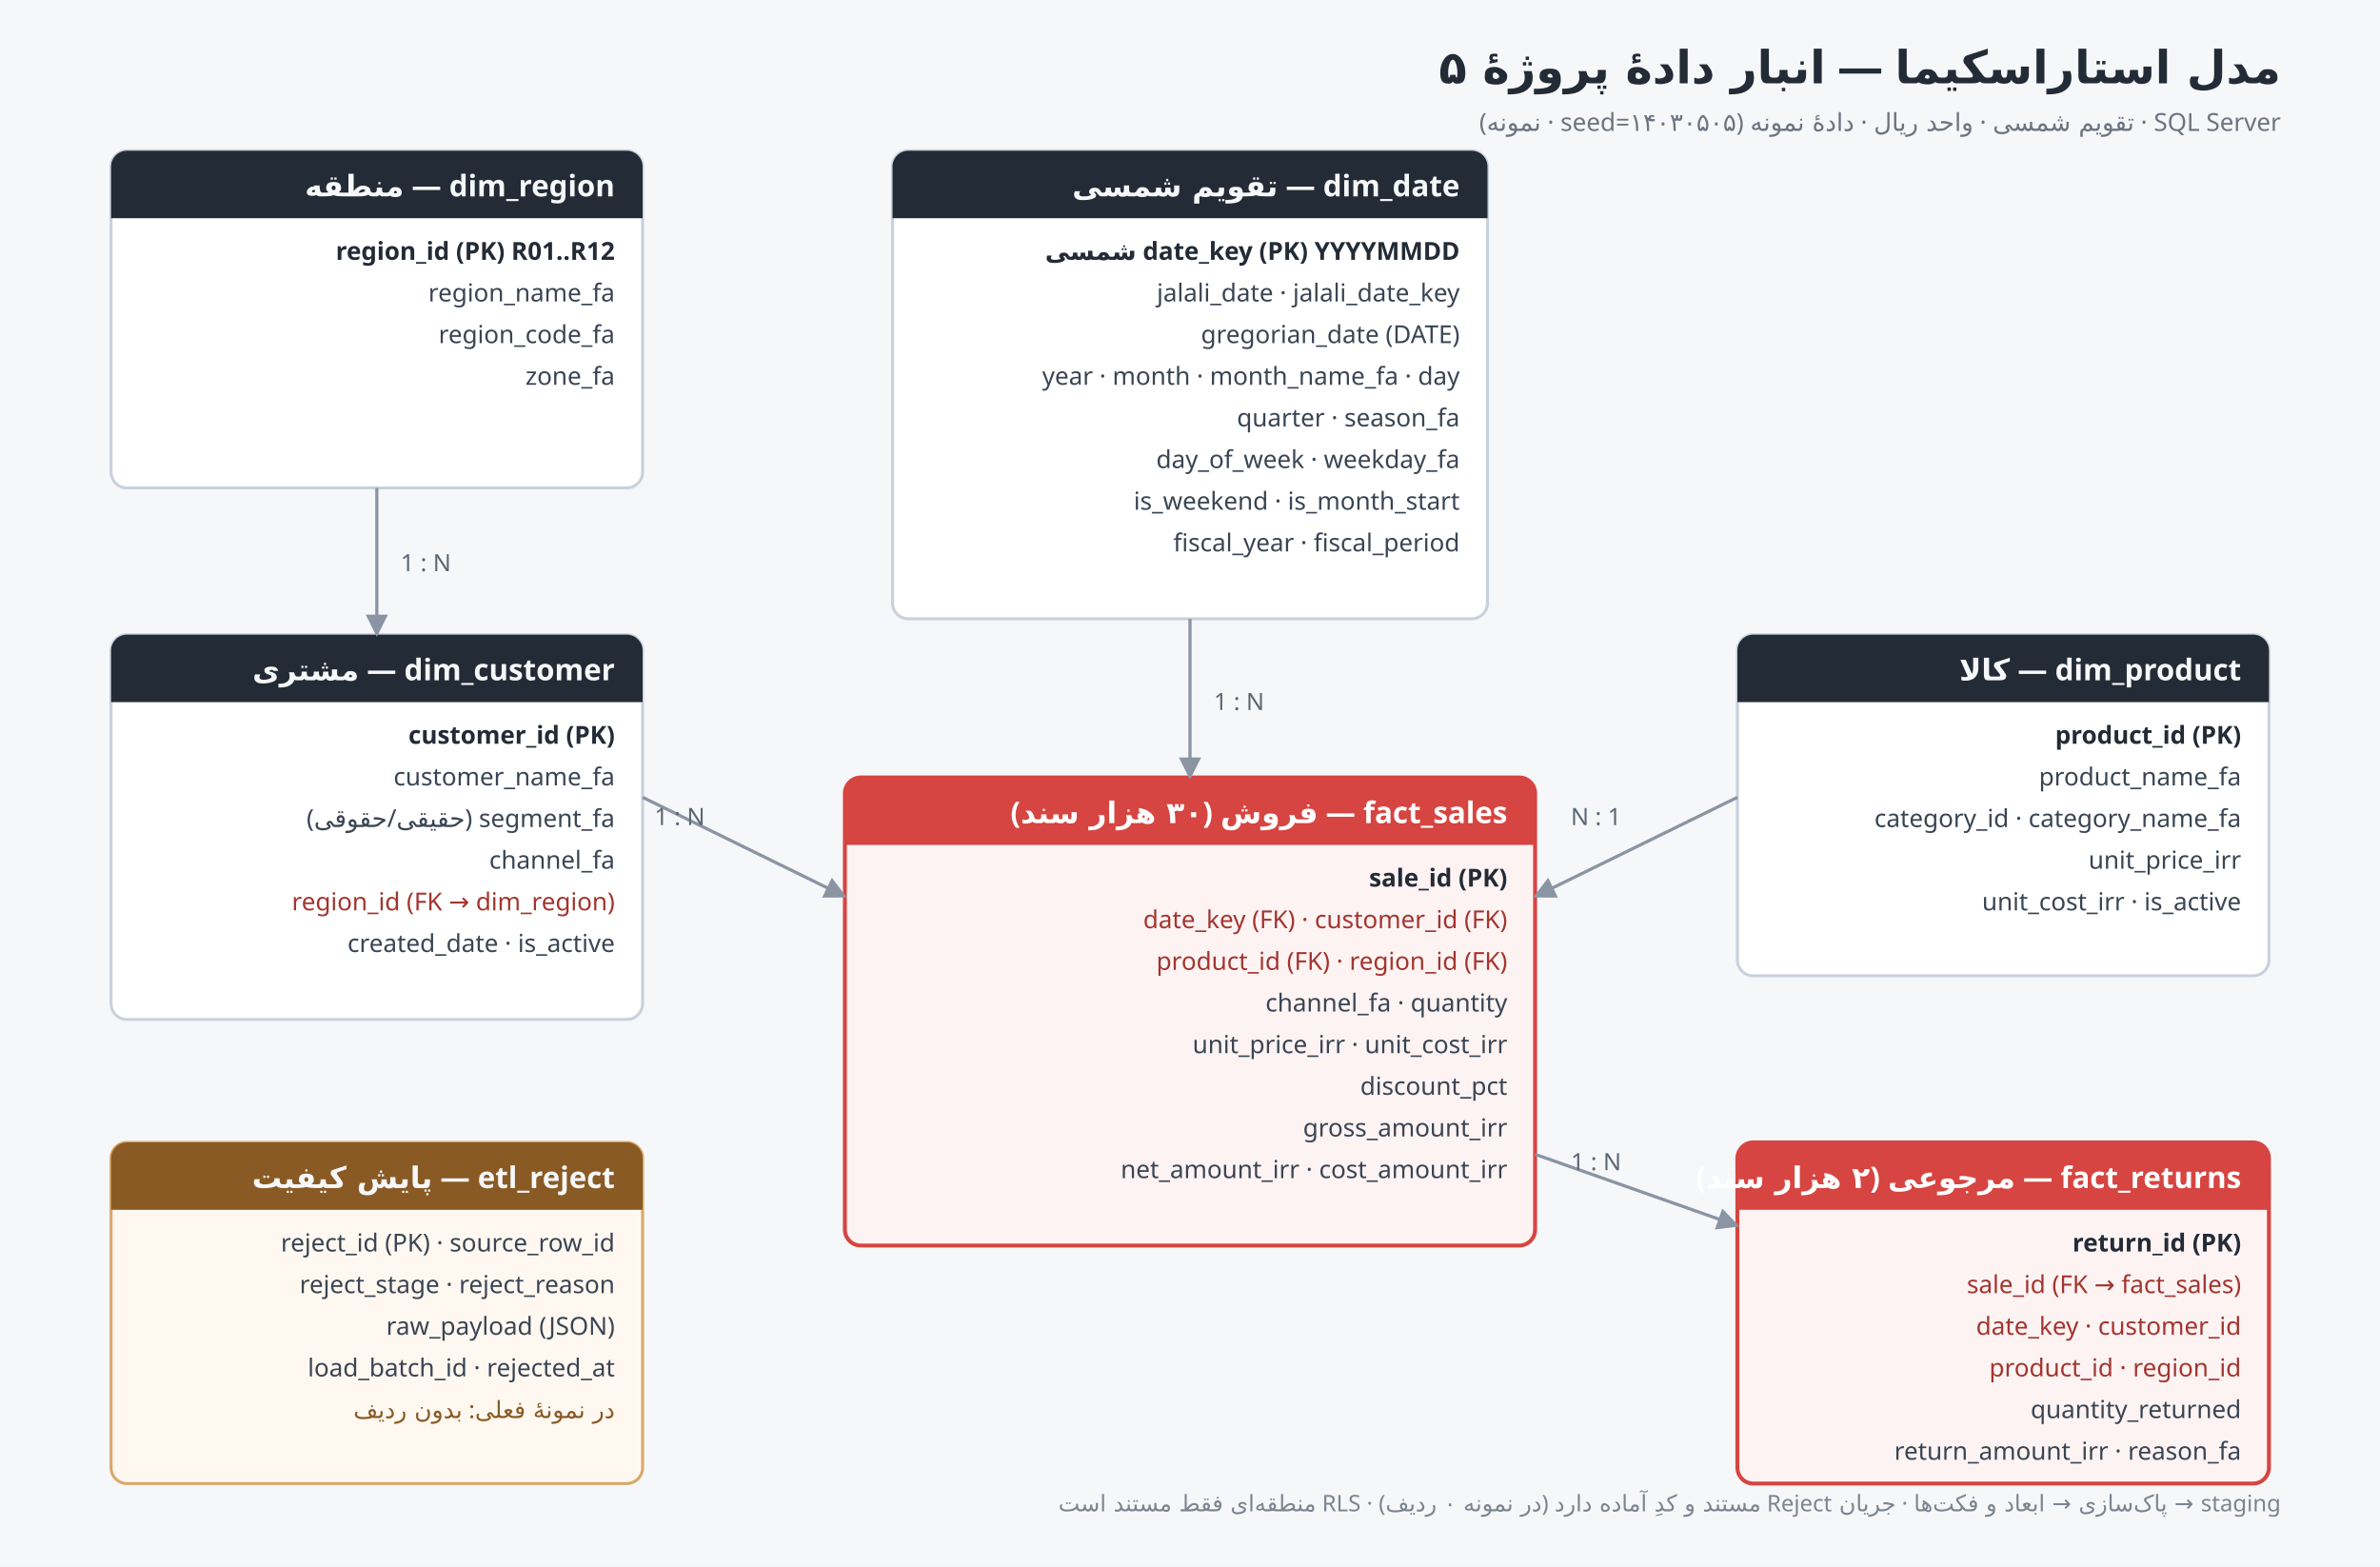
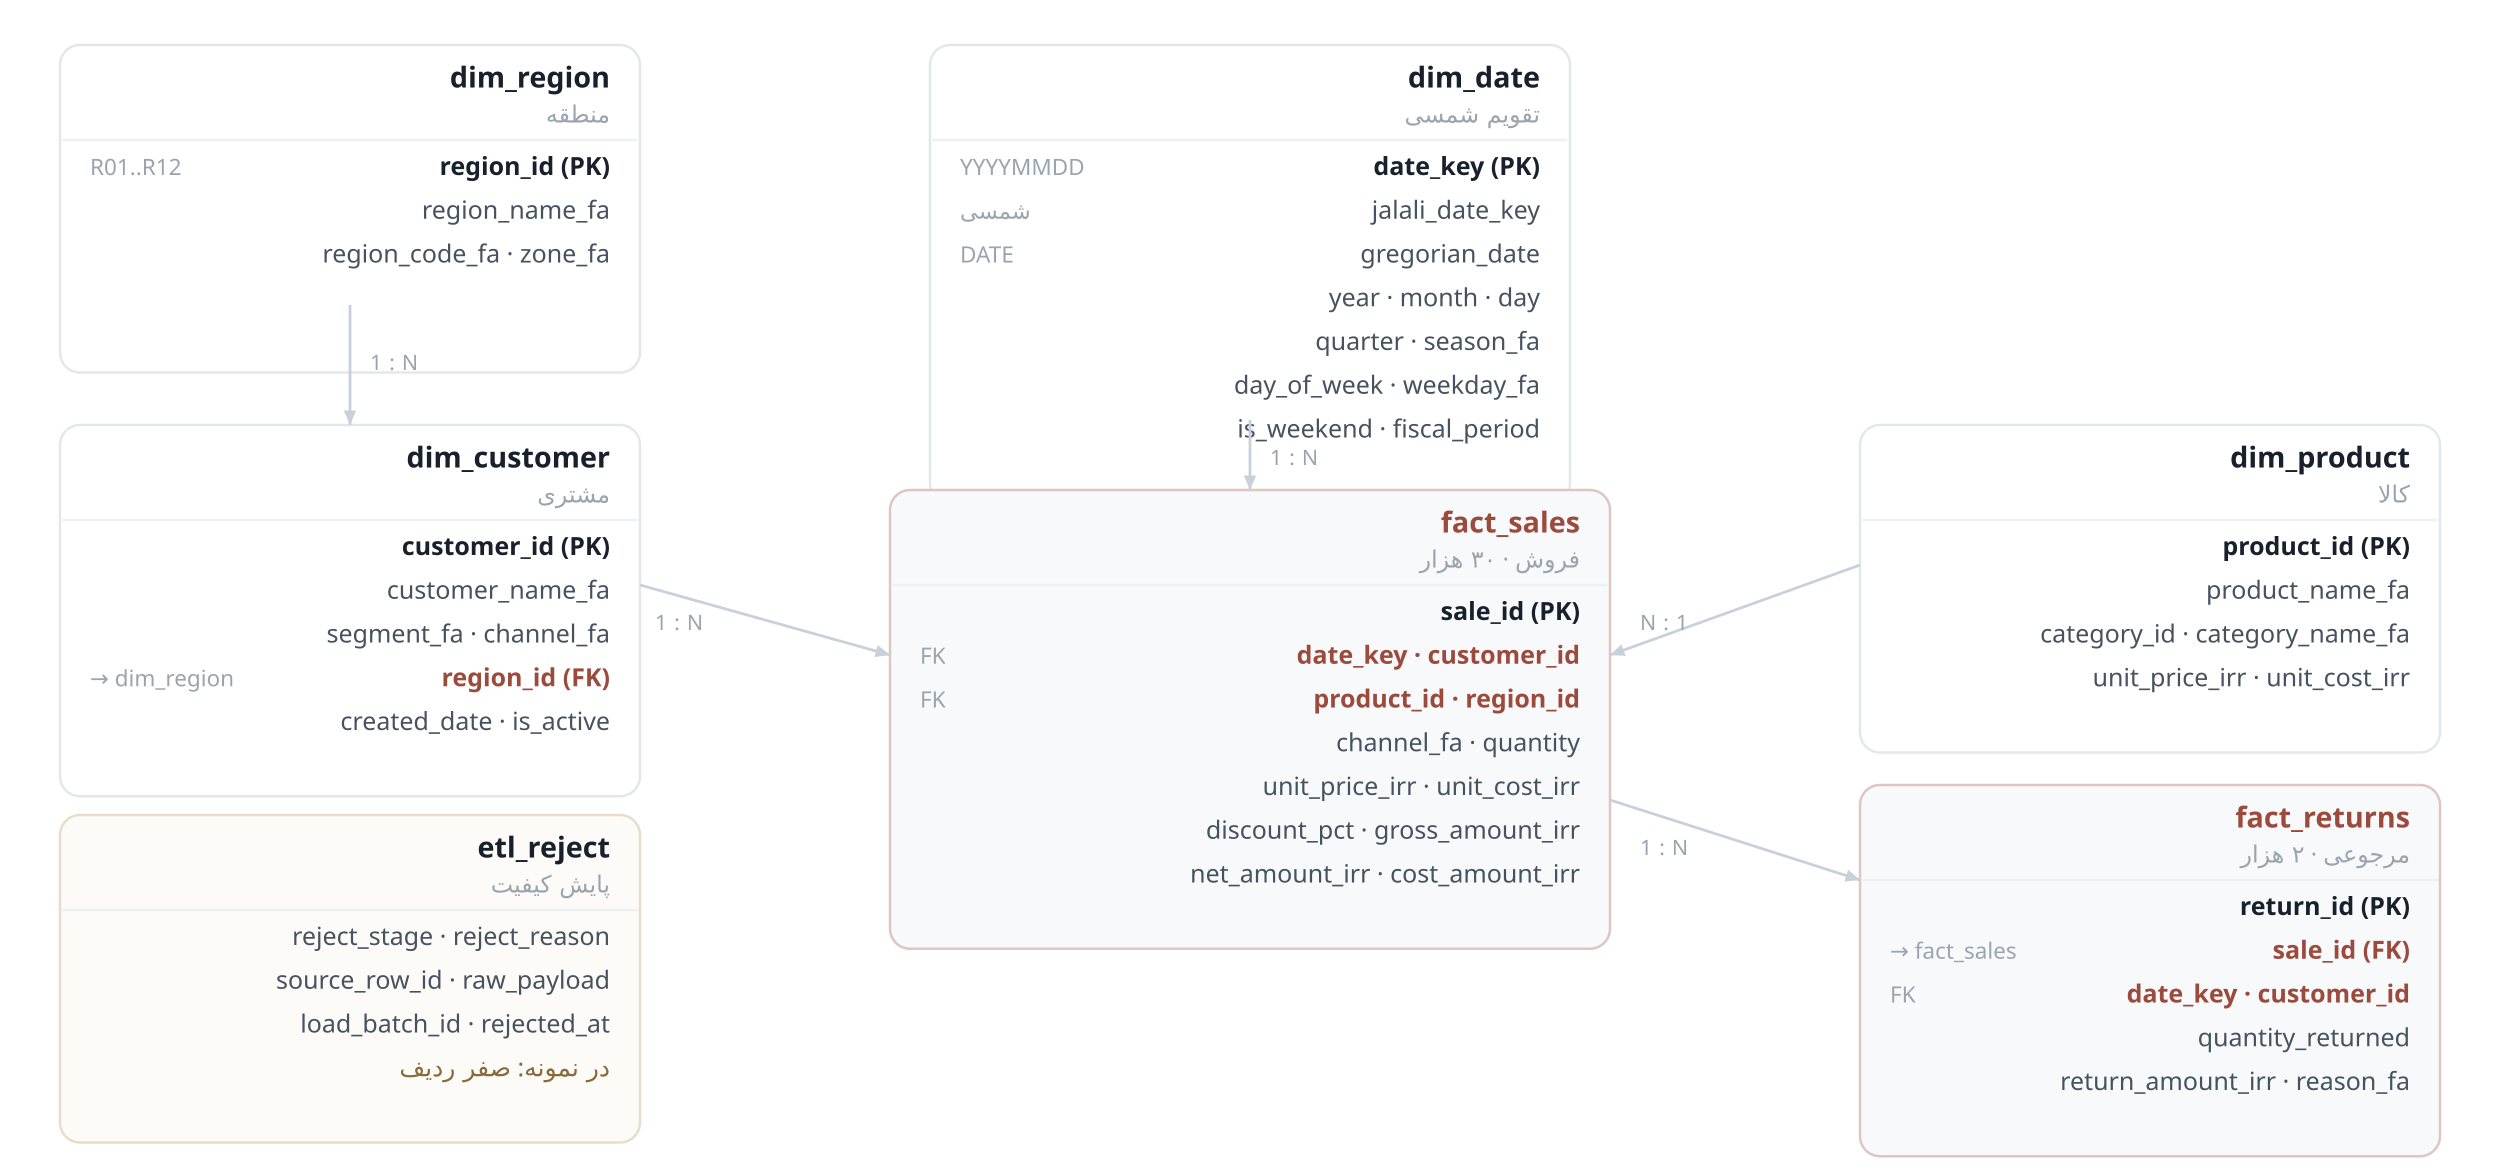
- <svg xmlns="http://www.w3.org/2000/svg" viewBox="0 0 1200 790" width="1200" height="790">
+ <svg xmlns="http://www.w3.org/2000/svg" viewBox="0 0 1000 470" width="1000" height="470" font-family="Vazirmatn FD, Vazirmatn, Tahoma, sans-serif">
  <defs>
-     <marker id="arrow" viewBox="0 0 10 10" refX="9" refY="5" markerWidth="7" markerHeight="7" orient="auto-start-reverse">
-       <path d="M0,0 L10,5 L0,10 z" fill="#8a94a3" />
+     <marker id="a" viewBox="0 0 8 8" refX="7" refY="4" markerWidth="6" markerHeight="6" orient="auto-start-reverse">
+       <path d="M0,1 L7,4 L0,7 z" fill="#c8d0d9" />
    </marker>
-     <style>
-   .box { fill:#ffffff; stroke:#c9d1db; stroke-width:1.5; }
-   .box-fact { fill:#fdf3f3; stroke:#d64541; stroke-width:2; }
-   .box-reject { fill:#fff8f1; stroke:#d9a86a; stroke-width:1.5; }
-   .hdr { fill:#232b36; }
-   .hdr-fact { fill:#d64541; }
-   .hdr-reject { fill:#8a5a24; }
-   .t { font-family:Vazirmatn, Vazirmatn FD, Tahoma, sans-serif; font-size:15px; font-weight:700; fill:#f6f7f8; direction:rtl; }
-   .t-fact { font-family:Vazirmatn, Vazirmatn FD, Tahoma, sans-serif; font-size:15px; font-weight:700; fill:#ffffff; direction:rtl; }
-   .pk { font-family:Vazirmatn, Vazirmatn FD, Tahoma, sans-serif; font-size:12.5px; font-weight:700; fill:#232b36; direction:rtl; }
-   .col { font-family:Vazirmatn, Vazirmatn FD, Tahoma, sans-serif; font-size:12.5px; fill:#3a4553; direction:rtl; }
-   .fk { font-family:Vazirmatn, Vazirmatn FD, Tahoma, sans-serif; font-size:12.5px; fill:#a3352f; direction:rtl; }
-   .note { font-family:Vazirmatn, Vazirmatn FD, Tahoma, sans-serif; font-size:12px; fill:#8a5a24; direction:rtl; }
-   .edge { stroke:#8a94a3; stroke-width:1.6; fill:none; marker-end:url(#arrow); }
-   .elabel { font-family:Vazirmatn, Vazirmatn FD, Tahoma, sans-serif; font-size:12px; fill:#5b6674; direction:ltr; }
-   .title { font-family:Vazirmatn, Vazirmatn FD, Tahoma, sans-serif; font-size:23px; font-weight:800; fill:#232b36; direction:rtl; }
-   .sub { font-family:Vazirmatn, Vazirmatn FD, Tahoma, sans-serif; font-size:12.5px; fill:#6b7480; direction:rtl; }
-   .foot { font-family:Vazirmatn, Vazirmatn FD, Tahoma, sans-serif; font-size:11.5px; fill:#7b8490; direction:rtl; }
- </style>
  </defs>
-   <rect width="1200" height="790" fill="#f6f7f8" />
-   <text class="title" x="1150" y="42" text-anchor="start">مدل استاراسکیما — انبار دادهٔ پروژهٔ ۵</text>
-   <text class="sub" x="1150" y="66" text-anchor="start">SQL Server · تقویم شمسی · واحد ریال · دادهٔ نمونه (seed=۱۴۰۳۰۵۰۵ · نمونه)</text>
-   <g id="dim_date">
-     <rect x="450" y="76" width="300" height="236" rx="8" class="box" />
-     <path d="M450,84 a8,8 0 0 1 8,-8 h284 a8,8 0 0 1 8,8 v26 h-300 z" class="hdr" />
-     <text class="t" x="736" y="99" text-anchor="start">dim_date — تقویم شمسی</text>
-     <text class="pk" x="736" y="131" text-anchor="start">date_key  (PK)  YYYYMMDD شمسی</text>
-     <text class="col" x="736" y="152" text-anchor="start">jalali_date · jalali_date_key</text>
-     <text class="col" x="736" y="173" text-anchor="start">gregorian_date  (DATE)</text>
-     <text class="col" x="736" y="194" text-anchor="start">year · month · month_name_fa · day</text>
-     <text class="col" x="736" y="215" text-anchor="start">quarter · season_fa</text>
-     <text class="col" x="736" y="236" text-anchor="start">day_of_week · weekday_fa</text>
-     <text class="col" x="736" y="257" text-anchor="start">is_weekend · is_month_start</text>
-     <text class="col" x="736" y="278" text-anchor="start">fiscal_year · fiscal_period</text>
-   </g>
-   <g id="dim_region">
-     <rect x="56" y="76" width="268" height="170" rx="8" class="box" />
-     <path d="M56,84 a8,8 0 0 1 8,-8 h252 a8,8 0 0 1 8,8 v26 h-268 z" class="hdr" />
-     <text class="t" x="310" y="99" text-anchor="start">dim_region — منطقه</text>
-     <text class="pk" x="310" y="131" text-anchor="start">region_id  (PK)  R01..R12</text>
-     <text class="col" x="310" y="152" text-anchor="start">region_name_fa</text>
-     <text class="col" x="310" y="173" text-anchor="start">region_code_fa</text>
-     <text class="col" x="310" y="194" text-anchor="start">zone_fa</text>
-   </g>
-   <g id="dim_customer">
-     <rect x="56" y="320" width="268" height="194" rx="8" class="box" />
-     <path d="M56,328 a8,8 0 0 1 8,-8 h252 a8,8 0 0 1 8,8 v26 h-268 z" class="hdr" />
-     <text class="t" x="310" y="343" text-anchor="start">dim_customer — مشتری</text>
-     <text class="pk" x="310" y="375" text-anchor="start">customer_id  (PK)</text>
-     <text class="col" x="310" y="396" text-anchor="start">customer_name_fa</text>
-     <text class="col" x="310" y="417" text-anchor="start">segment_fa  (حقیقی/حقوقی)</text>
-     <text class="col" x="310" y="438" text-anchor="start">channel_fa</text>
-     <text class="fk" x="310" y="459" text-anchor="start">region_id  (FK → dim_region)</text>
-     <text class="col" x="310" y="480" text-anchor="start">created_date · is_active</text>
-   </g>
-   <g id="dim_product">
-     <rect x="876" y="320" width="268" height="172" rx="8" class="box" />
-     <path d="M876,328 a8,8 0 0 1 8,-8 h252 a8,8 0 0 1 8,8 v26 h-268 z" class="hdr" />
-     <text class="t" x="1130" y="343" text-anchor="start">dim_product — کالا</text>
-     <text class="pk" x="1130" y="375" text-anchor="start">product_id  (PK)</text>
-     <text class="col" x="1130" y="396" text-anchor="start">product_name_fa</text>
-     <text class="col" x="1130" y="417" text-anchor="start">category_id · category_name_fa</text>
-     <text class="col" x="1130" y="438" text-anchor="start">unit_price_irr</text>
-     <text class="col" x="1130" y="459" text-anchor="start">unit_cost_irr · is_active</text>
-   </g>
-   <g id="fact_sales">
-     <rect x="426" y="392" width="348" height="236" rx="8" class="box-fact" />
-     <path d="M426,400 a8,8 0 0 1 8,-8 h332 a8,8 0 0 1 8,8 v26 h-348 z" class="hdr-fact" />
-     <text class="t-fact" x="760" y="415" text-anchor="start">fact_sales — فروش (۳۰ هزار سند)</text>
-     <text class="pk" x="760" y="447" text-anchor="start">sale_id  (PK)</text>
-     <text class="fk" x="760" y="468" text-anchor="start">date_key (FK) · customer_id (FK)</text>
-     <text class="fk" x="760" y="489" text-anchor="start">product_id (FK) · region_id (FK)</text>
-     <text class="col" x="760" y="510" text-anchor="start">channel_fa · quantity</text>
-     <text class="col" x="760" y="531" text-anchor="start">unit_price_irr · unit_cost_irr</text>
-     <text class="col" x="760" y="552" text-anchor="start">discount_pct</text>
-     <text class="col" x="760" y="573" text-anchor="start">gross_amount_irr</text>
-     <text class="col" x="760" y="594" text-anchor="start">net_amount_irr · cost_amount_irr</text>
-   </g>
-   <g id="fact_returns">
-     <rect x="876" y="576" width="268" height="172" rx="8" class="box-fact" />
-     <path d="M876,584 a8,8 0 0 1 8,-8 h252 a8,8 0 0 1 8,8 v26 h-268 z" class="hdr-fact" />
-     <text class="t-fact" x="1130" y="599" text-anchor="start">fact_returns — مرجوعی (۲ هزار سند)</text>
-     <text class="pk" x="1130" y="631" text-anchor="start">return_id  (PK)</text>
-     <text class="fk" x="1130" y="652" text-anchor="start">sale_id  (FK → fact_sales)</text>
-     <text class="fk" x="1130" y="673" text-anchor="start">date_key · customer_id</text>
-     <text class="fk" x="1130" y="694" text-anchor="start">product_id · region_id</text>
-     <text class="col" x="1130" y="715" text-anchor="start">quantity_returned</text>
-     <text class="col" x="1130" y="736" text-anchor="start">return_amount_irr · reason_fa</text>
-   </g>
-   <g id="etl_reject">
-     <rect x="56" y="576" width="268" height="172" rx="8" class="box-reject" />
-     <path d="M56,584 a8,8 0 0 1 8,-8 h252 a8,8 0 0 1 8,8 v26 h-268 z" class="hdr-reject" />
-     <text class="t" x="310" y="599" text-anchor="start">etl_reject — پایش کیفیت</text>
-     <text class="col" x="310" y="631" text-anchor="start">reject_id (PK) · source_row_id</text>
-     <text class="col" x="310" y="652" text-anchor="start">reject_stage · reject_reason</text>
-     <text class="col" x="310" y="673" text-anchor="start">raw_payload  (JSON)</text>
-     <text class="col" x="310" y="694" text-anchor="start">load_batch_id · rejected_at</text>
-     <text class="note" x="310" y="715" text-anchor="start">در نمونهٔ فعلی: بدون ردیف</text>
-   </g>
-   <path d="M600,312 L600,392" class="edge" />
-   <text class="elabel" x="612" y="358" text-anchor="start">1 : N</text>
-   <path d="M190,246 L190,320" class="edge" />
-   <text class="elabel" x="202" y="288" text-anchor="start">1 : N</text>
-   <path d="M324,402 L426,452" class="edge" />
-   <text class="elabel" x="330" y="416" text-anchor="start">1 : N</text>
-   <path d="M876,402 L774,452" class="edge" />
-   <text class="elabel" x="792" y="416" text-anchor="start">N : 1</text>
-   <path d="M774,582 L876,618" class="edge" />
-   <text class="elabel" x="792" y="590" text-anchor="start">1 : N</text>
-   <text class="foot" x="1150" y="762" text-anchor="start">staging → پاک‌سازی → ابعاد و فکت‌ها · جریان Reject مستند و کدِ آماده دارد (در نمونه ۰ ردیف) · RLS منطقه‌ای فقط مستند است</text>
+   <rect width="1000" height="470" fill="#ffffff" />
+   <rect x="372" y="18" width="256" height="183.5" rx="8" fill="#ffffff" stroke="#e3e7ec" stroke-width="1" />
+   <text x="616" y="35" text-anchor="start" direction="rtl" font-size="11.5" font-weight="600" fill="#18202b">dim_date</text>
+   <text x="616" y="49" text-anchor="start" direction="rtl" font-size="9.5" fill="#9aa4af">تقویم شمسی</text>
+   <line x1="373" y1="56" x2="627" y2="56" stroke="#eef1f4" stroke-width="1" />
+   <text x="616" y="70" text-anchor="start" direction="rtl" font-size="10" font-weight="600" fill="#18202b">date_key (PK)</text>
+   <text x="384" y="70" text-anchor="start" font-size="9" fill="#9aa4af">YYYYMMDD</text>
+   <text x="616" y="87.5" text-anchor="start" direction="rtl" font-size="10" font-weight="400" fill="#46525f">jalali_date_key</text>
+   <text x="384" y="87.5" text-anchor="start" font-size="9" fill="#9aa4af">شمسی</text>
+   <text x="616" y="105.0" text-anchor="start" direction="rtl" font-size="10" font-weight="400" fill="#46525f">gregorian_date</text>
+   <text x="384" y="105.0" text-anchor="start" font-size="9" fill="#9aa4af">DATE</text>
+   <text x="616" y="122.5" text-anchor="start" direction="rtl" font-size="10" font-weight="400" fill="#46525f">year · month · day</text>
+   <text x="616" y="140.0" text-anchor="start" direction="rtl" font-size="10" font-weight="400" fill="#46525f">quarter · season_fa</text>
+   <text x="616" y="157.5" text-anchor="start" direction="rtl" font-size="10" font-weight="400" fill="#46525f">day_of_week · weekday_fa</text>
+   <text x="616" y="175.0" text-anchor="start" direction="rtl" font-size="10" font-weight="400" fill="#46525f">is_weekend · fiscal_period</text>
+   <rect x="24" y="18" width="232" height="131.0" rx="8" fill="#ffffff" stroke="#e3e7ec" stroke-width="1" />
+   <text x="244" y="35" text-anchor="start" direction="rtl" font-size="11.5" font-weight="600" fill="#18202b">dim_region</text>
+   <text x="244" y="49" text-anchor="start" direction="rtl" font-size="9.5" fill="#9aa4af">منطقه</text>
+   <line x1="25" y1="56" x2="255" y2="56" stroke="#eef1f4" stroke-width="1" />
+   <text x="244" y="70" text-anchor="start" direction="rtl" font-size="10" font-weight="600" fill="#18202b">region_id (PK)</text>
+   <text x="36" y="70" text-anchor="start" font-size="9" fill="#9aa4af">R01..R12</text>
+   <text x="244" y="87.5" text-anchor="start" direction="rtl" font-size="10" font-weight="400" fill="#46525f">region_name_fa</text>
+   <text x="244" y="105.0" text-anchor="start" direction="rtl" font-size="10" font-weight="400" fill="#46525f">region_code_fa · zone_fa</text>
+   <rect x="24" y="170" width="232" height="148.5" rx="8" fill="#ffffff" stroke="#e3e7ec" stroke-width="1" />
+   <text x="244" y="187" text-anchor="start" direction="rtl" font-size="11.5" font-weight="600" fill="#18202b">dim_customer</text>
+   <text x="244" y="201" text-anchor="start" direction="rtl" font-size="9.5" fill="#9aa4af">مشتری</text>
+   <line x1="25" y1="208" x2="255" y2="208" stroke="#eef1f4" stroke-width="1" />
+   <text x="244" y="222" text-anchor="start" direction="rtl" font-size="10" font-weight="600" fill="#18202b">customer_id (PK)</text>
+   <text x="244" y="239.5" text-anchor="start" direction="rtl" font-size="10" font-weight="400" fill="#46525f">customer_name_fa</text>
+   <text x="244" y="257.0" text-anchor="start" direction="rtl" font-size="10" font-weight="400" fill="#46525f">segment_fa · channel_fa</text>
+   <text x="244" y="274.5" text-anchor="start" direction="rtl" font-size="10" font-weight="600" fill="#9c4a3c">region_id (FK)</text>
+   <text x="36" y="274.5" text-anchor="start" font-size="9" fill="#9aa4af">→ dim_region</text>
+   <text x="244" y="292.0" text-anchor="start" direction="rtl" font-size="10" font-weight="400" fill="#46525f">created_date · is_active</text>
+   <rect x="744" y="170" width="232" height="131.0" rx="8" fill="#ffffff" stroke="#e3e7ec" stroke-width="1" />
+   <text x="964" y="187" text-anchor="start" direction="rtl" font-size="11.5" font-weight="600" fill="#18202b">dim_product</text>
+   <text x="964" y="201" text-anchor="start" direction="rtl" font-size="9.5" fill="#9aa4af">کالا</text>
+   <line x1="745" y1="208" x2="975" y2="208" stroke="#eef1f4" stroke-width="1" />
+   <text x="964" y="222" text-anchor="start" direction="rtl" font-size="10" font-weight="600" fill="#18202b">product_id (PK)</text>
+   <text x="964" y="239.5" text-anchor="start" direction="rtl" font-size="10" font-weight="400" fill="#46525f">product_name_fa</text>
+   <text x="964" y="257.0" text-anchor="start" direction="rtl" font-size="10" font-weight="400" fill="#46525f">category_id · category_name_fa</text>
+   <text x="964" y="274.5" text-anchor="start" direction="rtl" font-size="10" font-weight="400" fill="#46525f">unit_price_irr · unit_cost_irr</text>
+   <rect x="356" y="196" width="288" height="183.5" rx="8" fill="#f8f9fb" stroke="#dfc6c0" stroke-width="1" />
+   <text x="632" y="213" text-anchor="start" direction="rtl" font-size="11.5" font-weight="600" fill="#9c4a3c">fact_sales</text>
+   <text x="632" y="227" text-anchor="start" direction="rtl" font-size="9.5" fill="#9aa4af">فروش · ۳۰ هزار</text>
+   <line x1="357" y1="234" x2="643" y2="234" stroke="#eef1f4" stroke-width="1" />
+   <text x="632" y="248" text-anchor="start" direction="rtl" font-size="10" font-weight="600" fill="#18202b">sale_id (PK)</text>
+   <text x="632" y="265.5" text-anchor="start" direction="rtl" font-size="10" font-weight="600" fill="#9c4a3c">date_key · customer_id</text>
+   <text x="368" y="265.5" text-anchor="start" font-size="9" fill="#9aa4af">FK</text>
+   <text x="632" y="283.0" text-anchor="start" direction="rtl" font-size="10" font-weight="600" fill="#9c4a3c">product_id · region_id</text>
+   <text x="368" y="283.0" text-anchor="start" font-size="9" fill="#9aa4af">FK</text>
+   <text x="632" y="300.5" text-anchor="start" direction="rtl" font-size="10" font-weight="400" fill="#46525f">channel_fa · quantity</text>
+   <text x="632" y="318.0" text-anchor="start" direction="rtl" font-size="10" font-weight="400" fill="#46525f">unit_price_irr · unit_cost_irr</text>
+   <text x="632" y="335.5" text-anchor="start" direction="rtl" font-size="10" font-weight="400" fill="#46525f">discount_pct · gross_amount_irr</text>
+   <text x="632" y="353.0" text-anchor="start" direction="rtl" font-size="10" font-weight="400" fill="#46525f">net_amount_irr · cost_amount_irr</text>
+   <rect x="744" y="314" width="232" height="148.5" rx="8" fill="#f8f9fb" stroke="#dfc6c0" stroke-width="1" />
+   <text x="964" y="331" text-anchor="start" direction="rtl" font-size="11.5" font-weight="600" fill="#9c4a3c">fact_returns</text>
+   <text x="964" y="345" text-anchor="start" direction="rtl" font-size="9.5" fill="#9aa4af">مرجوعی · ۲ هزار</text>
+   <line x1="745" y1="352" x2="975" y2="352" stroke="#eef1f4" stroke-width="1" />
+   <text x="964" y="366" text-anchor="start" direction="rtl" font-size="10" font-weight="600" fill="#18202b">return_id (PK)</text>
+   <text x="964" y="383.5" text-anchor="start" direction="rtl" font-size="10" font-weight="600" fill="#9c4a3c">sale_id (FK)</text>
+   <text x="756" y="383.5" text-anchor="start" font-size="9" fill="#9aa4af">→ fact_sales</text>
+   <text x="964" y="401.0" text-anchor="start" direction="rtl" font-size="10" font-weight="600" fill="#9c4a3c">date_key · customer_id</text>
+   <text x="756" y="401.0" text-anchor="start" font-size="9" fill="#9aa4af">FK</text>
+   <text x="964" y="418.5" text-anchor="start" direction="rtl" font-size="10" font-weight="400" fill="#46525f">quantity_returned</text>
+   <text x="964" y="436.0" text-anchor="start" direction="rtl" font-size="10" font-weight="400" fill="#46525f">return_amount_irr · reason_fa</text>
+   <rect x="24" y="326" width="232" height="131.0" rx="8" fill="#fdfbf8" stroke="#e8ddc9" stroke-width="1" />
+   <text x="244" y="343" text-anchor="start" direction="rtl" font-size="11.5" font-weight="600" fill="#18202b">etl_reject</text>
+   <text x="244" y="357" text-anchor="start" direction="rtl" font-size="9.5" fill="#9aa4af">پایش کیفیت</text>
+   <line x1="25" y1="364" x2="255" y2="364" stroke="#eef1f4" stroke-width="1" />
+   <text x="244" y="378" text-anchor="start" direction="rtl" font-size="10" font-weight="400" fill="#46525f">reject_stage · reject_reason</text>
+   <text x="244" y="395.5" text-anchor="start" direction="rtl" font-size="10" font-weight="400" fill="#46525f">source_row_id · raw_payload</text>
+   <text x="244" y="413.0" text-anchor="start" direction="rtl" font-size="10" font-weight="400" fill="#46525f">load_batch_id · rejected_at</text>
+   <text x="244" y="430.5" text-anchor="start" direction="rtl" font-size="10" font-weight="400" fill="#8a6a3a">در نمونه: صفر ردیف</text>
+   <path d="M500,168 L500,196" fill="none" stroke="#c8d0d9" stroke-width="1.1" marker-end="url(#a)" />
+   <text x="508" y="186" font-size="8.5" fill="#9aa4af" letter-spacing=".3">1 : N</text>
+   <path d="M140,122 L140,170" fill="none" stroke="#c8d0d9" stroke-width="1.1" marker-end="url(#a)" />
+   <text x="148" y="148" font-size="8.5" fill="#9aa4af" letter-spacing=".3">1 : N</text>
+   <path d="M256,234 L356,262" fill="none" stroke="#c8d0d9" stroke-width="1.1" marker-end="url(#a)" />
+   <text x="262" y="252" font-size="8.5" fill="#9aa4af" letter-spacing=".3">1 : N</text>
+   <path d="M744,226 L644,262" fill="none" stroke="#c8d0d9" stroke-width="1.1" marker-end="url(#a)" />
+   <text x="656" y="252" font-size="8.5" fill="#9aa4af" letter-spacing=".3">N : 1</text>
+   <path d="M644,320 L744,352" fill="none" stroke="#c8d0d9" stroke-width="1.1" marker-end="url(#a)" />
+   <text x="656" y="342" font-size="8.5" fill="#9aa4af" letter-spacing=".3">1 : N</text>
</svg>
